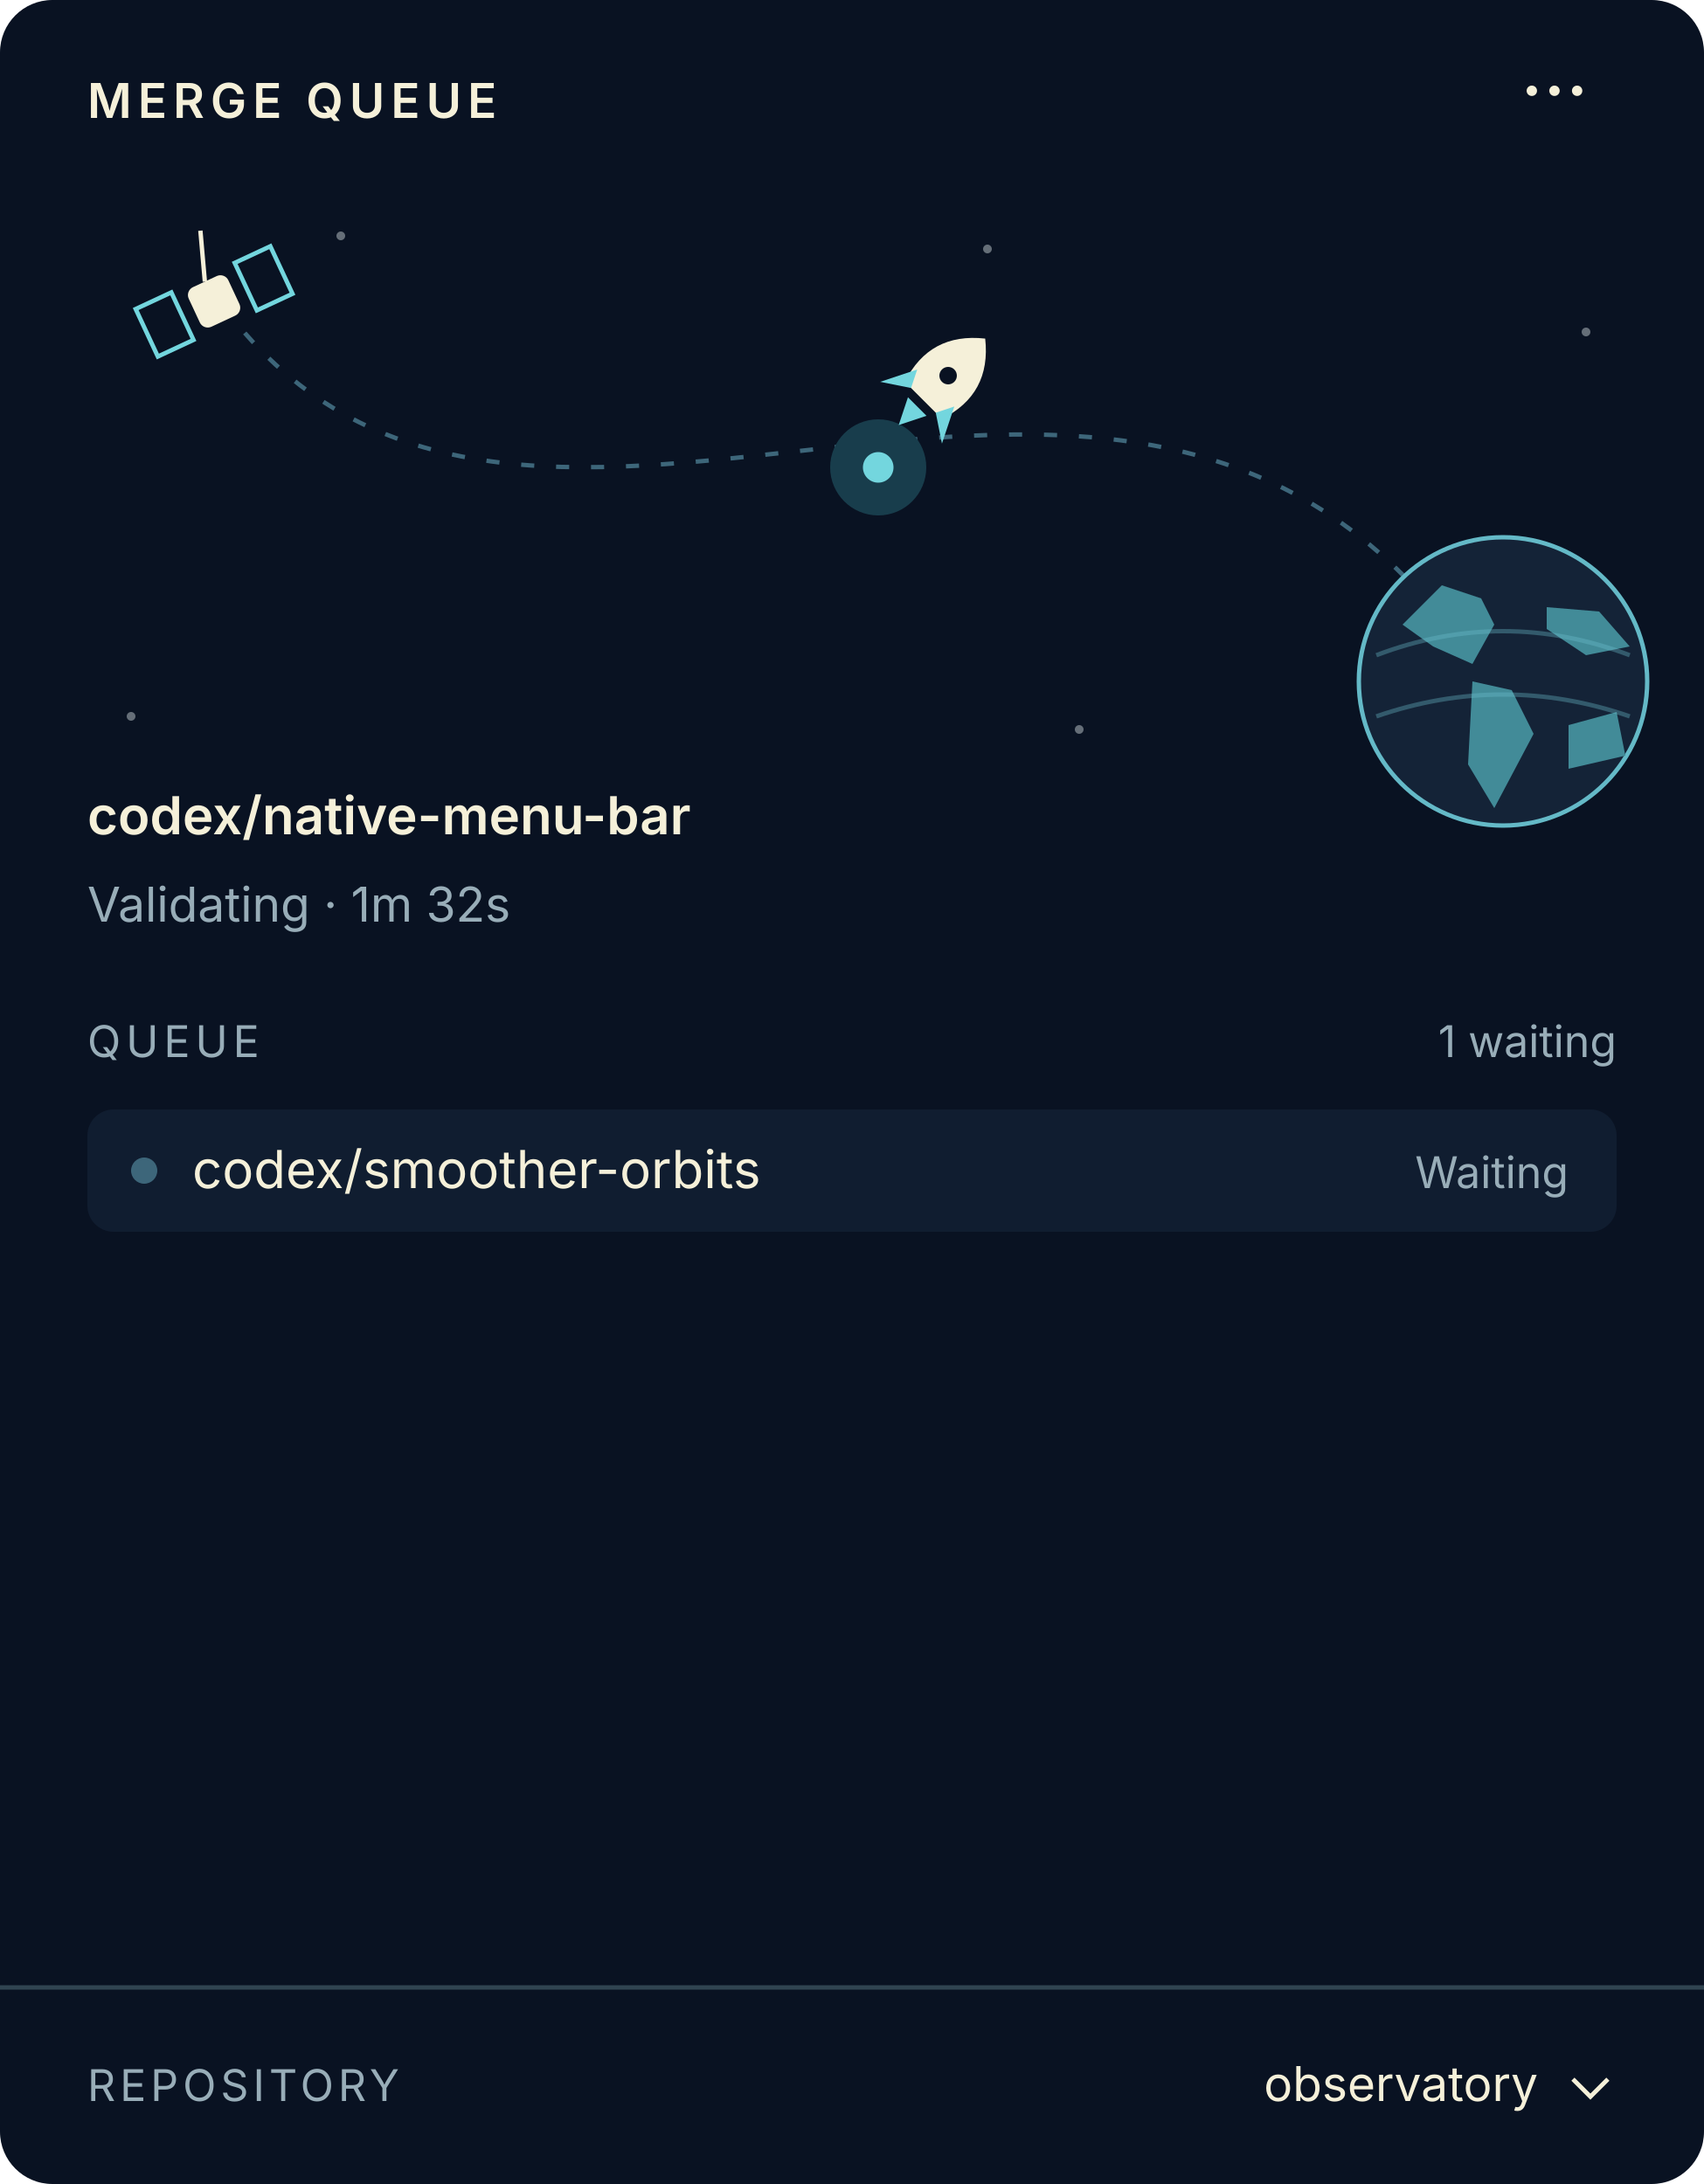
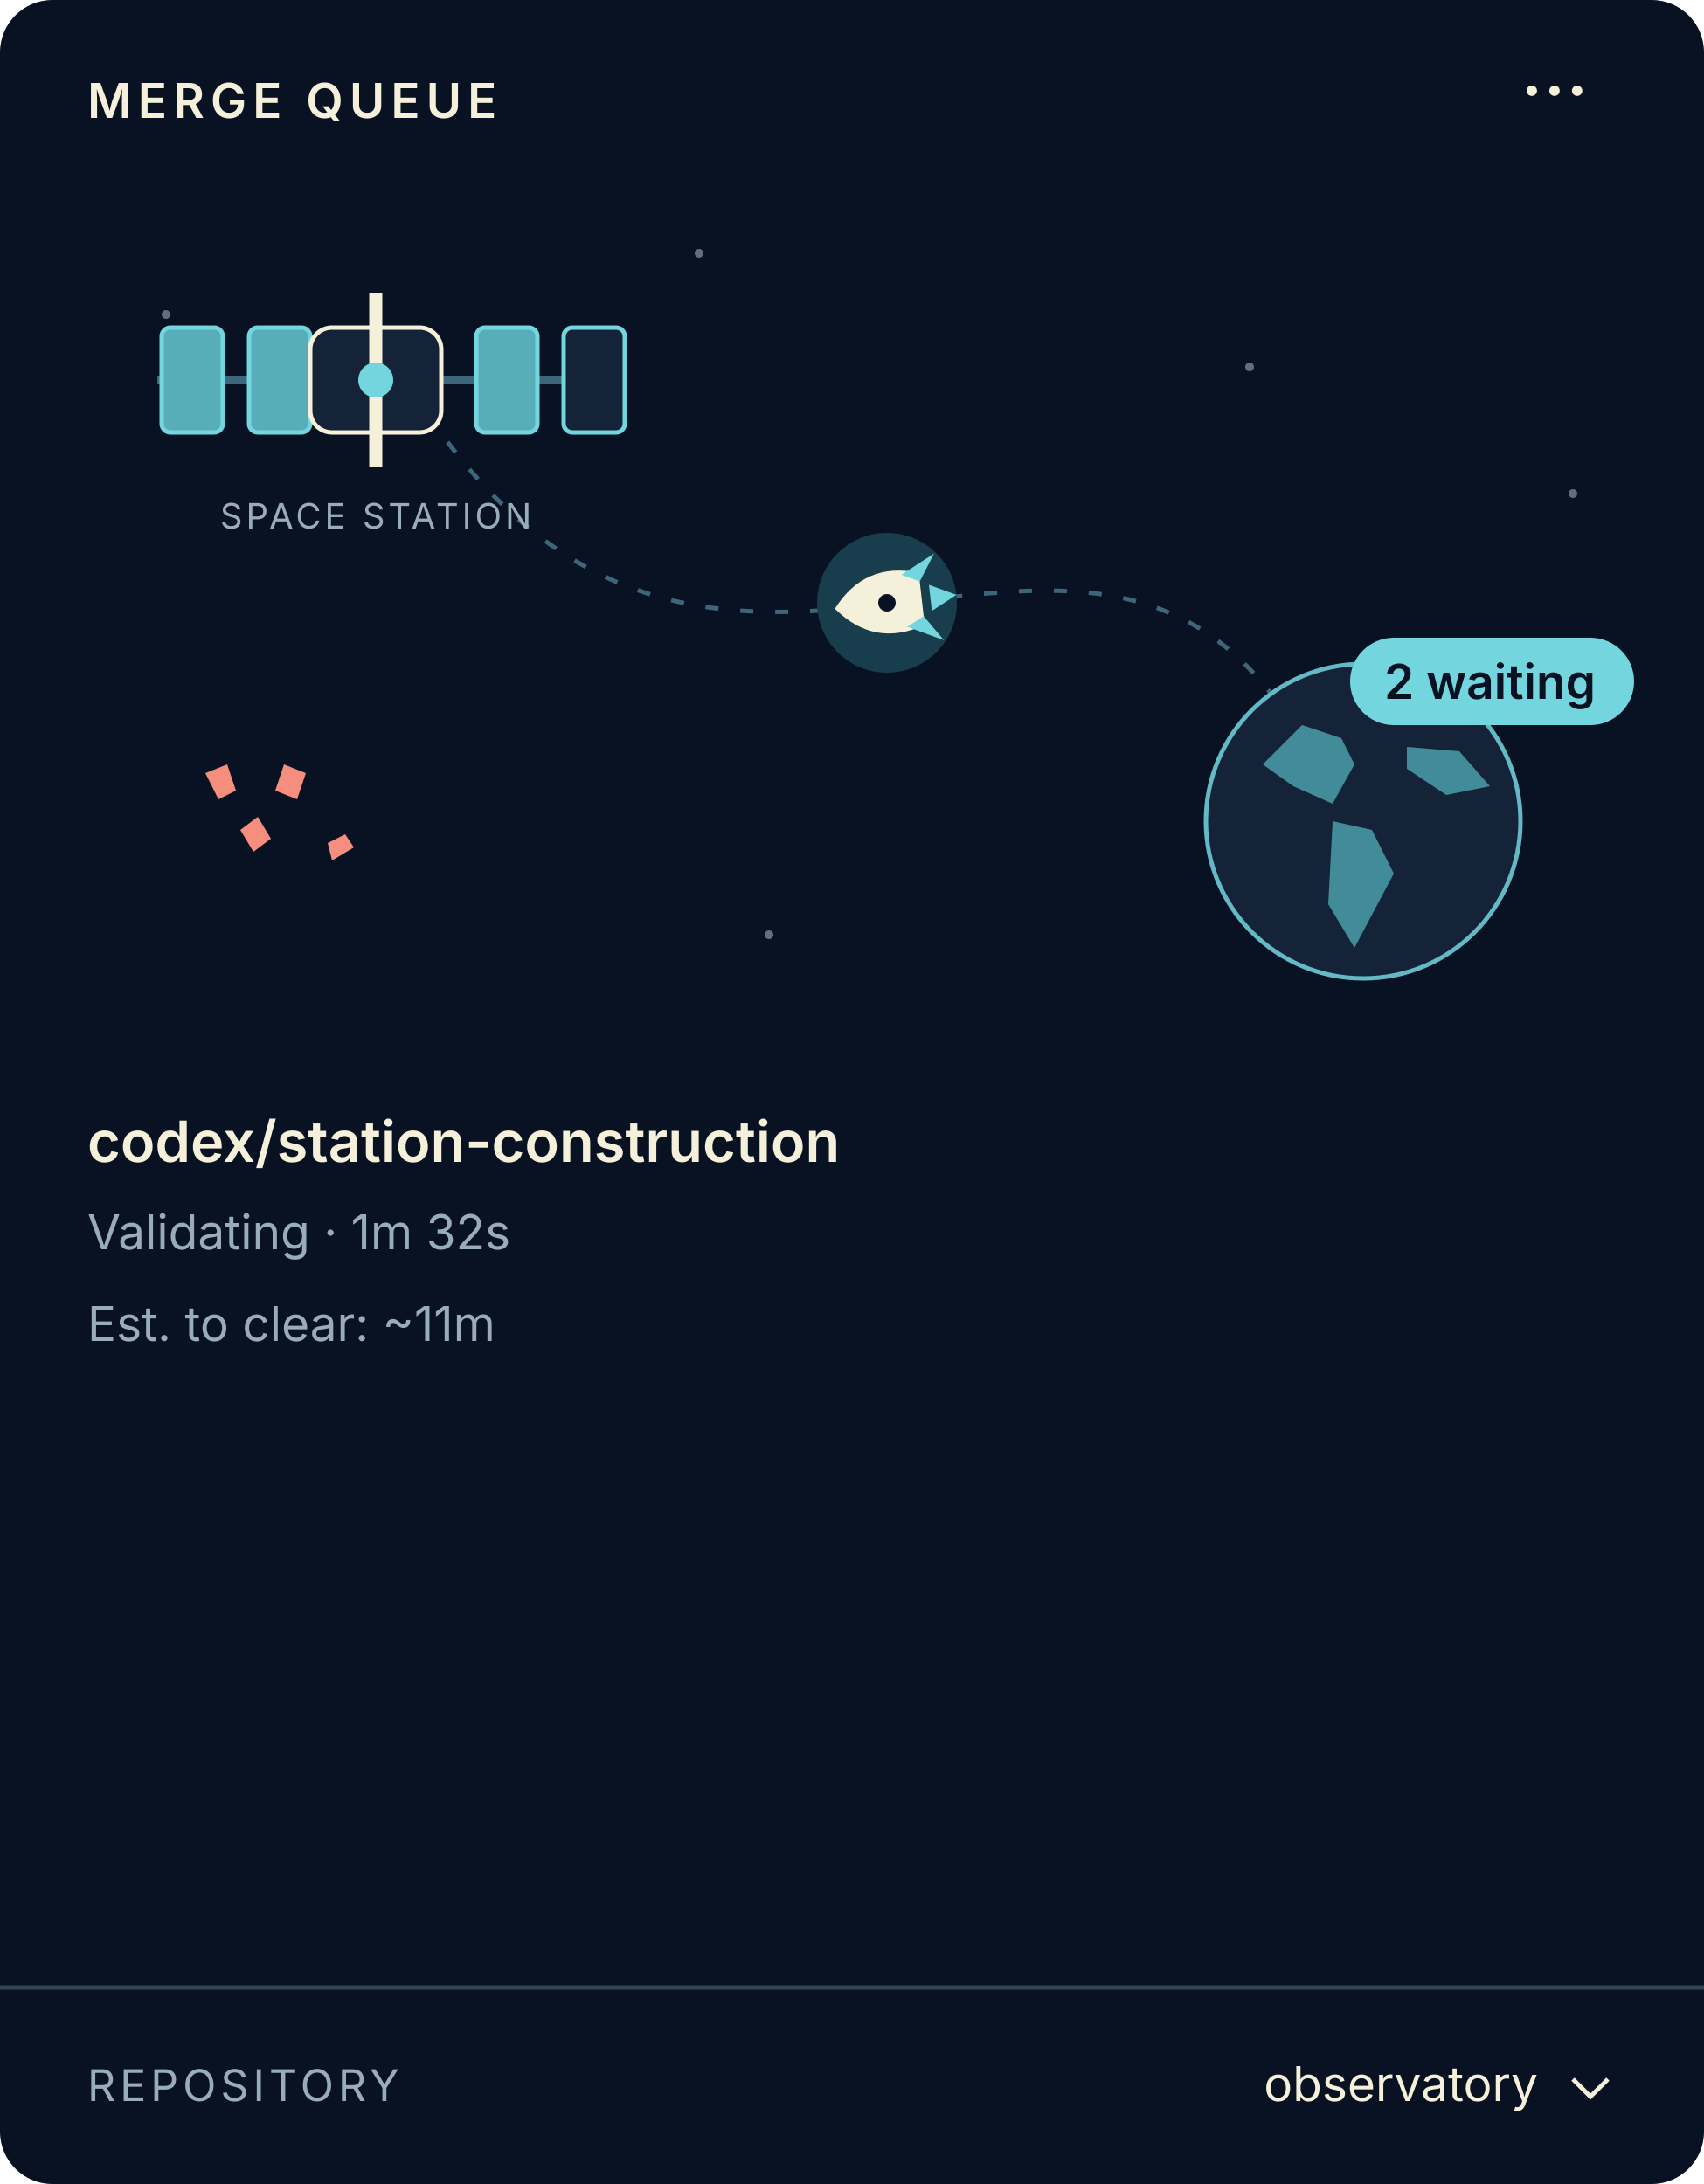
<svg xmlns="http://www.w3.org/2000/svg" width="390" height="500" viewBox="0 0 390 500" role="img" aria-labelledby="title description">
  <rect width="390" height="500" rx="12" fill="#091222" />
  <g font-family="system-ui, -apple-system, sans-serif" fill="#f5f0d9">
    <text x="20" y="27" font-size="11" font-weight="600" letter-spacing="1.4">MERGE QUEUE</text>
    <text x="348" y="27" font-size="18">···</text>
    <g fill="#a2abb1" opacity=".6">
-       <circle cx="78" cy="54" r="1" />
-       <circle cx="226" cy="57" r="1" />
-       <circle cx="363" cy="76" r="1" />
-       <circle cx="30" cy="164" r="1" />
-       <circle cx="247" cy="167" r="1" />
+       <circle cx="38" cy="72" r="1" />
+       <circle cx="160" cy="58" r="1" />
+       <circle cx="286" cy="84" r="1" />
+       <circle cx="360" cy="113" r="1" />
+       <circle cx="176" cy="214" r="1" />
    </g>
-     <path d="M51 70 C121 164 261 34 339 154" fill="none" stroke="#3d667a" stroke-dasharray="3 5" />
-     <g transform="translate(49 69) rotate(-25)" stroke="#73d6de">
-       <rect x="-5" y="-5" width="10" height="10" rx="2" fill="#f5f0d9" stroke="none" />
-       <path d="M0 -5 L4 -16" stroke="#f5f0d9" />
-       <rect x="-17" y="-6" width="9" height="12" fill="none" />
-       <rect x="8" y="-6" width="9" height="12" fill="none" />
+     <path d="M304 181 C257 77 168 198 98 95" fill="none" stroke="#3d667a" stroke-dasharray="3 5" />
+     <g transform="translate(86 87)">
+       <path d="M-50 0H50" stroke="#3d667a" stroke-width="2" />
+       <g stroke="#73d6de">
+         <rect x="-49" y="-12" width="14" height="24" rx="2" fill="#58aeb8" />
+         <rect x="-29" y="-12" width="14" height="24" rx="2" fill="#58aeb8" />
+         <rect x="23" y="-12" width="14" height="24" rx="2" fill="#58aeb8" />
+         <rect x="43" y="-12" width="14" height="24" rx="2" fill="#142337" />
+       </g>
+       <rect x="-15" y="-12" width="30" height="24" rx="5" fill="#142337" stroke="#f5f0d9" />
+       <path d="M0 -20V20" stroke="#f5f0d9" stroke-width="3" />
+       <circle r="4" fill="#73d6de" />
+       <text x="0" y="34" text-anchor="middle" font-size="8" fill="#98adb8" letter-spacing=".8">SPACE STATION</text>
    </g>
-     <g transform="translate(344 156)">
-       <circle r="33" fill="#142337" stroke="#64b9c7" />
-       <path d="M-23 -13 l9 -9 9 3 3 6 -5 9 -9 -4z M-7 0 l9 2 5 10 -9 17 -6 -10z M10 -17 l12 1 7 8 -10 2 -9 -6z M15 10 l11 -3 2 10 -13 3z" fill="#428b98" />
-       <path d="M-29 -6 Q0 -17 29 -6 M-29 8 Q0 -2 29 8" fill="none" stroke="#6cc1cd" opacity=".35" />
+     <g transform="translate(312 188)">
+       <circle r="36" fill="#142337" stroke="#64b9c7" />
+       <path d="M-23 -13 l9 -9 9 3 3 6 -5 9 -9 -4z M-7 0 l9 2 5 10 -9 17 -6 -10z M10 -17 l12 1 7 8 -10 2 -9 -6z" fill="#428b98" />
    </g>
-     <circle cx="201" cy="107" r="11" fill="#183d4c" />
-     <circle cx="201" cy="107" r="3.5" fill="#73d6de" />
-     <g transform="translate(217 86) rotate(45)">
+     <rect x="309" y="146" width="65" height="20" rx="10" fill="#73d6de" />
+     <text x="341" y="160" font-size="11" text-anchor="middle" fill="#091222" font-weight="600">2 waiting</text>
+     <circle cx="203" cy="138" r="16" fill="#183d4c" />
+     <circle cx="203" cy="138" r="4" fill="#73d6de" />
+     <g transform="translate(203 138) rotate(263.5)">
      <path d="M0 -12 Q10 -4 6 8 H-6 Q-10 -4 0 -12" fill="#f5f0d9" />
      <circle r="2" fill="#091222" />
      <path d="M-6 4 L-10 12 -4 8 M6 4 L10 12 4 8 M-3 10 L0 16 3 10" fill="#73d6de" />
    </g>
-     <text x="20" y="191" font-size="12" font-weight="600">codex/native-menu-bar</text>
-     <text x="20" y="211" font-size="11" fill="#98adb8">Validating · 1m 32s</text>
-     <text x="20" y="242" font-size="10" letter-spacing="1.2" fill="#98adb8">QUEUE</text>
-     <text x="370" y="242" font-size="10" fill="#98adb8" text-anchor="end">1 waiting</text>
-     <rect x="20" y="254" width="350" height="28" rx="6" fill="#101d30" />
-     <circle cx="33" cy="268" r="3" fill="#3d667a" />
-     <text x="44" y="272" font-size="12">codex/smoother-orbits</text>
-     <text x="359" y="272" font-size="10" text-anchor="end" fill="#98adb8">Waiting</text>
+     <g fill="#f58e7c" transform="translate(62 185)">
+       <path d="M-15 -8l5 -2 2 6 -4 2z M3 -10l5 2 -2 6 -5 -2z M-7 5l4 -3 3 5 -4 3z M13 8l4 -2 2 3 -5 3z" />
+     </g>
+     <text x="20" y="266" font-size="13" font-weight="600">codex/station-construction</text>
+     <text x="20" y="286" font-size="11" fill="#98adb8">Validating · 1m 32s</text>
+     <text x="20" y="307" font-size="11" fill="#98adb8">Est. to clear: ~11m</text>
    <path d="M0 455H390" stroke="#304451" />
    <text x="20" y="481" font-size="10" letter-spacing="1" fill="#98adb8">REPOSITORY</text>
    <text x="352" y="481" font-size="11" text-anchor="end">observatory</text>
    <path d="M360 476l4 4 4-4" fill="none" stroke="#f5f0d9" />
  </g>
</svg>
